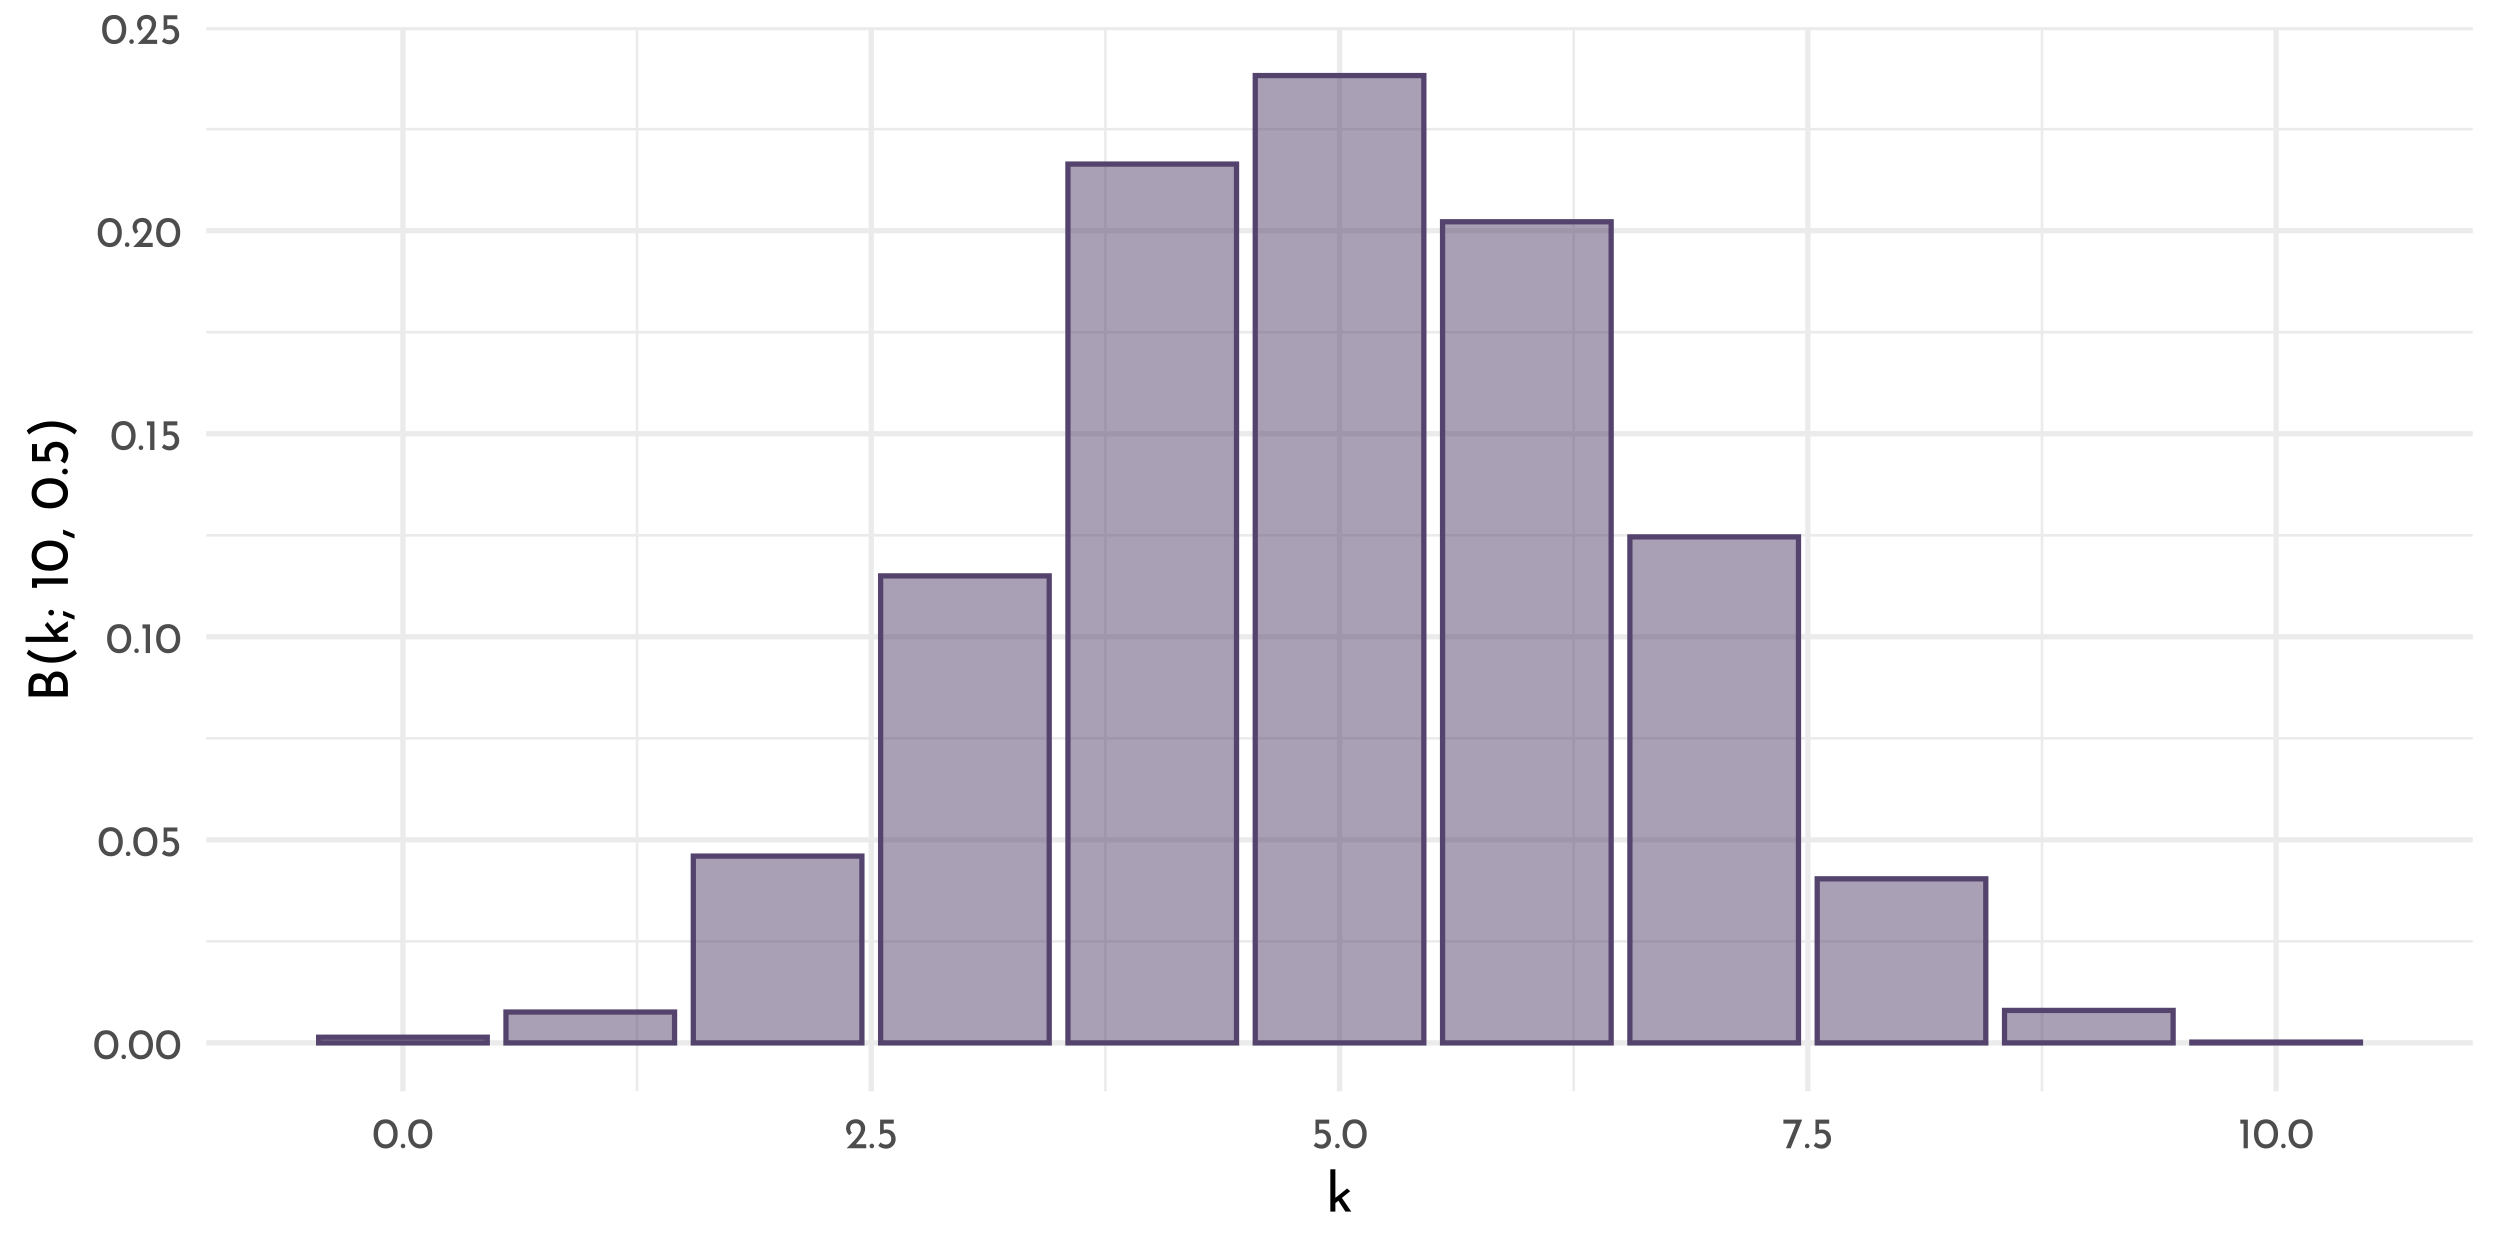
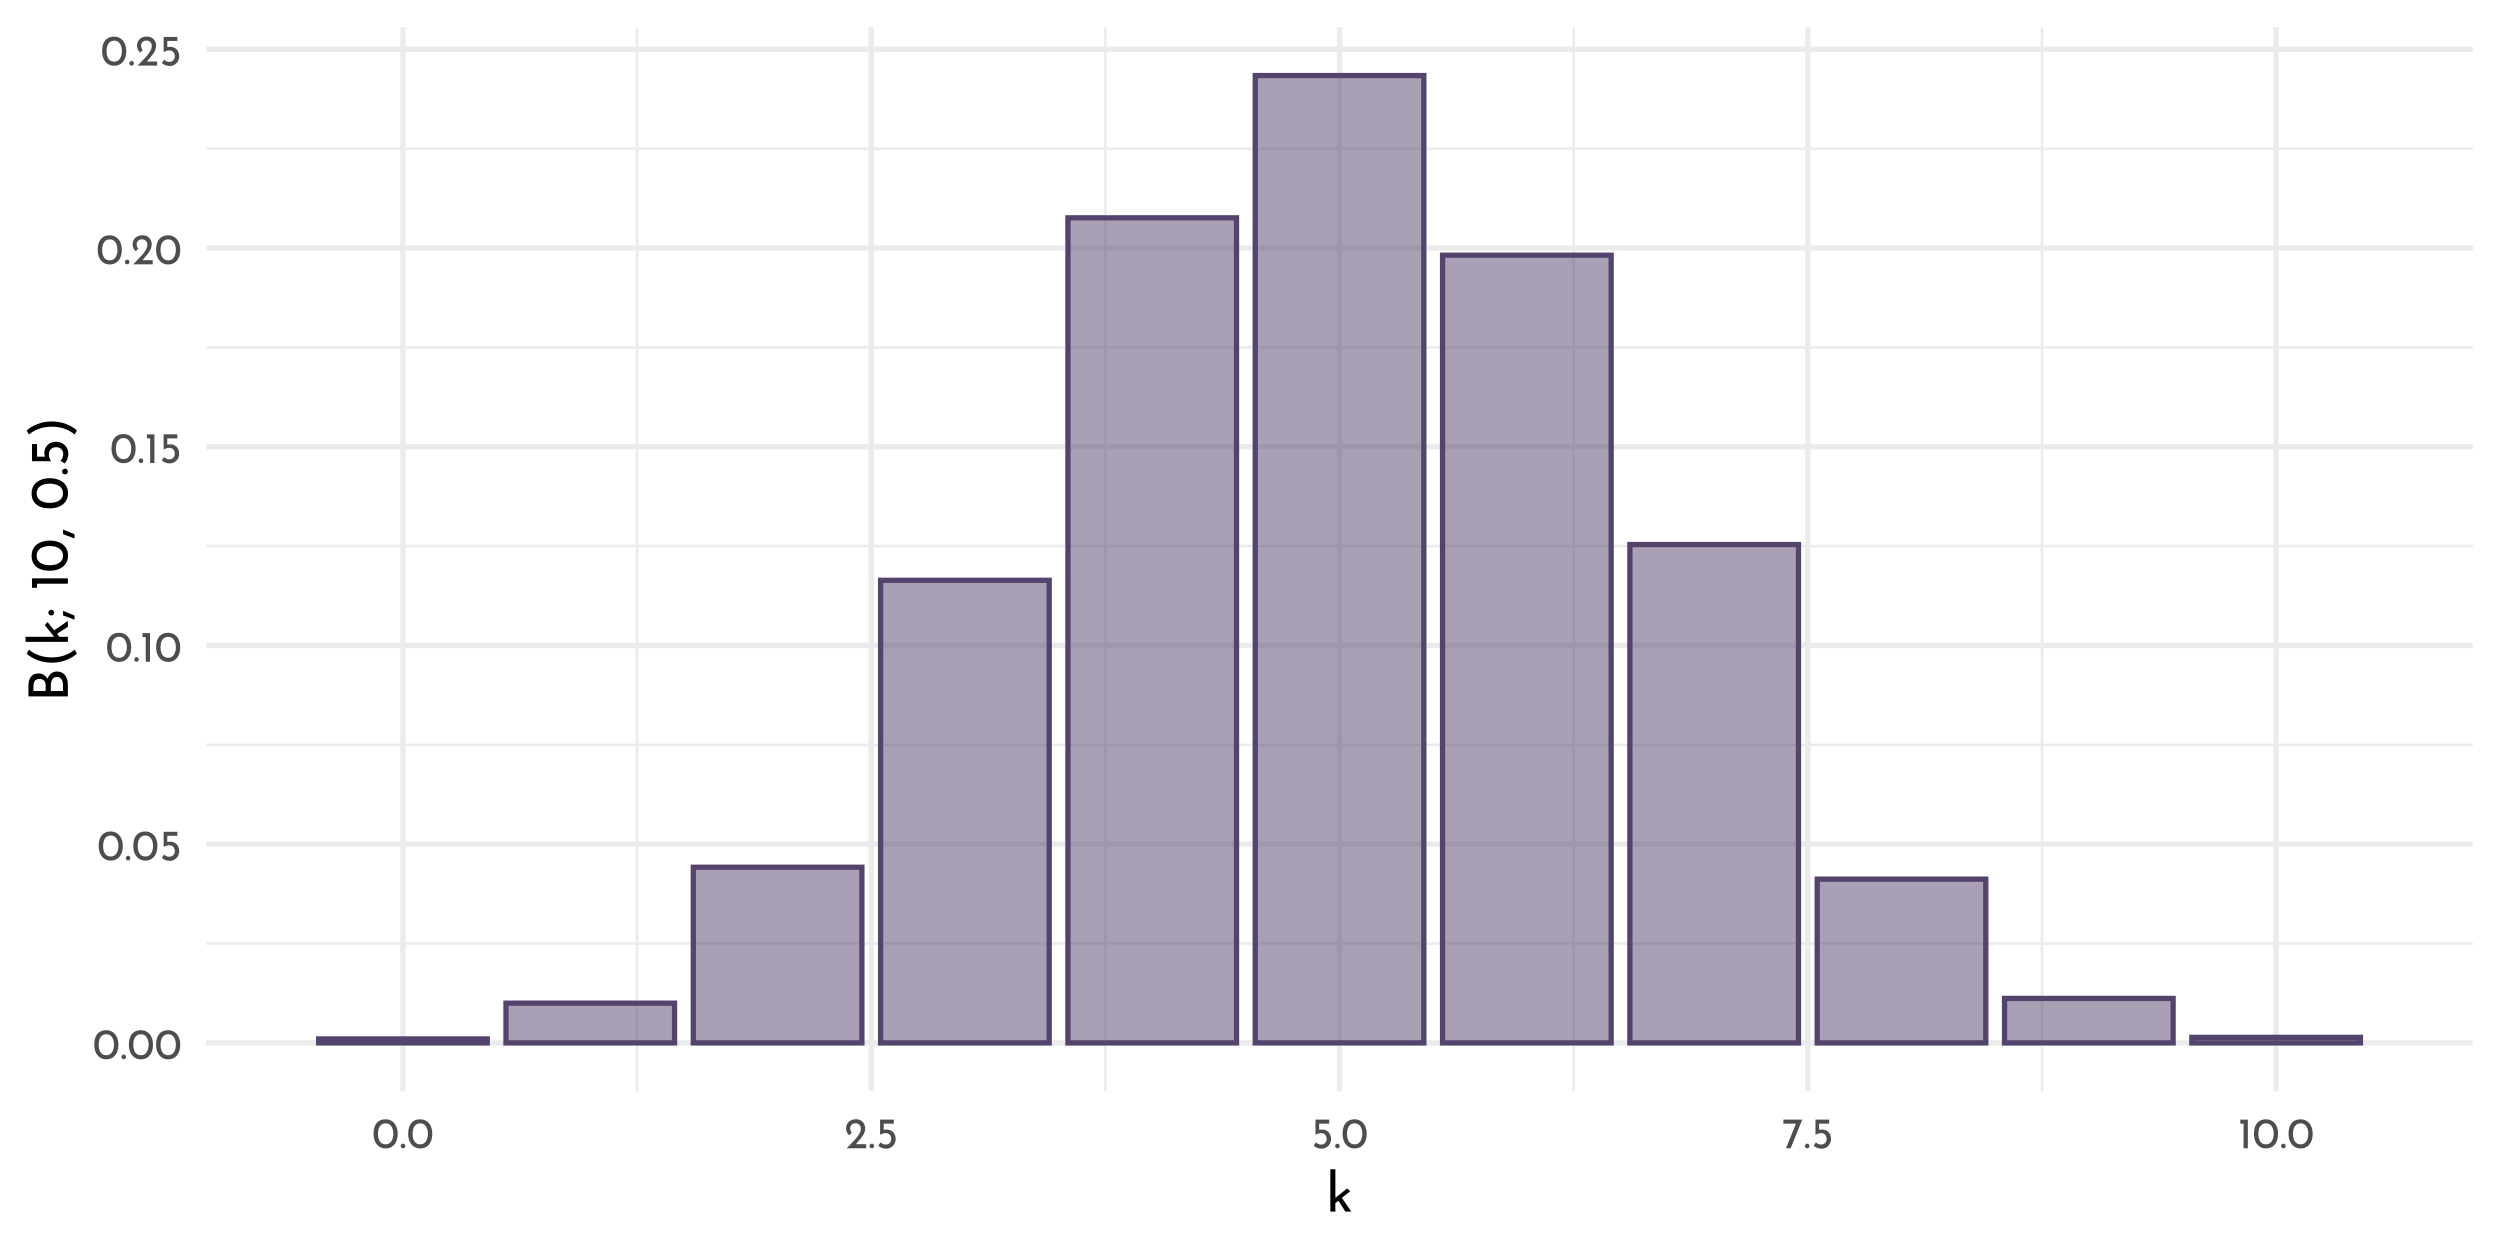
<svg xmlns="http://www.w3.org/2000/svg" xmlns:xlink="http://www.w3.org/1999/xlink" width="504pt" height="252pt" viewBox="0 0 504 252" version="1.1">
  <defs>
    <g>
      <symbol overflow="visible" id="glyph0-0">
        <path style="stroke:none;" d="" />
      </symbol>
      <symbol overflow="visible" id="glyph0-1">
        <path style="stroke:none;" d="M 2.75 0.031 C 2.27 0.031 1.848 -0.086 1.484 -0.328 C 1.117 -0.566 0.832 -0.906 0.625 -1.344 C 0.414 -1.789 0.312 -2.316 0.312 -2.922 C 0.312 -3.879 0.523 -4.609 0.953 -5.109 C 1.391 -5.609 1.988 -5.852 2.75 -5.844 C 3.219 -5.844 3.633 -5.723 4 -5.484 C 4.375 -5.254 4.66 -4.914 4.859 -4.469 C 5.066 -4.031 5.172 -3.516 5.172 -2.922 C 5.172 -2.305 5.066 -1.773 4.859 -1.328 C 4.66 -0.891 4.375 -0.551 4 -0.312 C 3.633 -0.082 3.219 0.031 2.75 0.031 Z M 2.734 -0.797 C 3.234 -0.797 3.613 -0.988 3.875 -1.375 C 4.145 -1.758 4.285 -2.281 4.297 -2.938 C 4.285 -3.57 4.145 -4.078 3.875 -4.453 C 3.613 -4.836 3.234 -5.031 2.734 -5.031 C 2.242 -5.031 1.863 -4.836 1.594 -4.453 C 1.332 -4.078 1.203 -3.566 1.203 -2.922 C 1.203 -2.266 1.332 -1.742 1.594 -1.359 C 1.863 -0.984 2.242 -0.797 2.734 -0.797 Z M 2.734 -0.797 " />
      </symbol>
      <symbol overflow="visible" id="glyph0-2">
        <path style="stroke:none;" d="M 0.297 -0.469 C 0.297 -0.594 0.344 -0.703 0.438 -0.797 C 0.531 -0.891 0.641 -0.938 0.766 -0.938 C 0.879 -0.938 0.984 -0.891 1.078 -0.797 C 1.172 -0.703 1.219 -0.594 1.219 -0.469 C 1.219 -0.332 1.172 -0.219 1.078 -0.125 C 0.984 -0.039 0.879 0 0.766 0 C 0.641 0 0.531 -0.039 0.438 -0.125 C 0.344 -0.219 0.297 -0.332 0.297 -0.469 Z M 0.297 -0.469 " />
      </symbol>
      <symbol overflow="visible" id="glyph0-3">
        <path style="stroke:none;" d="M 2.266 -3.781 C 2.641 -3.781 2.961 -3.691 3.234 -3.516 C 3.516 -3.348 3.723 -3.125 3.859 -2.844 C 4.004 -2.562 4.078 -2.242 4.078 -1.891 C 4.078 -1.523 3.992 -1.191 3.828 -0.891 C 3.66 -0.598 3.43 -0.363 3.141 -0.188 C 2.848 -0.008 2.52 0.078 2.156 0.078 C 1.852 0.078 1.555 0.02 1.266 -0.094 C 0.984 -0.207 0.754 -0.352 0.578 -0.531 L 1.031 -1.203 C 1.145 -1.066 1.297 -0.957 1.484 -0.875 C 1.68 -0.789 1.879 -0.75 2.078 -0.75 C 2.398 -0.75 2.664 -0.852 2.875 -1.062 C 3.082 -1.27 3.188 -1.535 3.188 -1.859 C 3.188 -2.223 3.086 -2.516 2.891 -2.734 C 2.703 -2.953 2.426 -3.062 2.062 -3.062 C 1.863 -3.062 1.676 -3.031 1.5 -2.969 C 1.32 -2.914 1.133 -2.836 0.938 -2.734 L 0.938 -5.781 L 3.703 -5.781 L 3.703 -4.969 L 1.672 -4.969 L 1.672 -3.719 C 1.859 -3.758 2.055 -3.781 2.266 -3.781 Z M 2.266 -3.781 " />
      </symbol>
      <symbol overflow="visible" id="glyph0-4">
        <path style="stroke:none;" d="M 1.984 -5.781 L 1.984 0 L 1.125 0 L 1.125 -4.969 L 0.469 -4.969 L 0.469 -5.781 Z M 1.984 -5.781 " />
      </symbol>
      <symbol overflow="visible" id="glyph0-5">
        <path style="stroke:none;" d="M 4.422 -0.828 L 4.422 0 L 0.469 0 L 0.766 -0.297 C 1.359 -0.891 1.82 -1.367 2.156 -1.734 C 2.5 -2.109 2.781 -2.484 3 -2.859 C 3.227 -3.242 3.344 -3.602 3.344 -3.938 C 3.344 -4.301 3.234 -4.578 3.016 -4.766 C 2.805 -4.953 2.551 -5.047 2.25 -5.047 C 2.008 -5.047 1.805 -4.992 1.641 -4.891 C 1.484 -4.785 1.367 -4.656 1.297 -4.5 C 1.223 -4.352 1.188 -4.207 1.188 -4.062 C 1.188 -3.688 1.301 -3.375 1.531 -3.125 L 1.016 -2.656 C 0.816 -2.77 0.656 -2.969 0.531 -3.25 C 0.414 -3.531 0.359 -3.789 0.359 -4.031 C 0.359 -4.352 0.438 -4.656 0.594 -4.938 C 0.758 -5.219 0.992 -5.441 1.297 -5.609 C 1.609 -5.773 1.973 -5.859 2.391 -5.859 C 2.742 -5.859 3.062 -5.773 3.344 -5.609 C 3.625 -5.441 3.836 -5.219 3.984 -4.938 C 4.141 -4.656 4.219 -4.348 4.219 -4.016 C 4.219 -3.68 4.141 -3.344 3.984 -3 C 3.828 -2.664 3.629 -2.352 3.391 -2.062 C 3.16 -1.77 2.852 -1.406 2.469 -0.969 L 2.344 -0.828 Z M 4.422 -0.828 " />
      </symbol>
      <symbol overflow="visible" id="glyph0-6">
        <path style="stroke:none;" d="M 4.062 -5.781 L 1.734 0 L 0.781 0 L 2.812 -4.969 L 0.266 -4.969 L 0.266 -5.781 Z M 4.062 -5.781 " />
      </symbol>
      <symbol overflow="visible" id="glyph1-0">
        <path style="stroke:none;" d="" />
      </symbol>
      <symbol overflow="visible" id="glyph1-1">
        <path style="stroke:none;" d="M 2.516 -2.188 L 1.906 -1.703 L 1.906 0 L 0.891 0 L 0.891 -8.531 L 1.906 -8.531 L 1.906 -2.766 L 4.266 -4.656 L 4.891 -4.109 L 3.219 -2.766 L 5.109 0 L 3.922 0 Z M 2.516 -2.188 " />
      </symbol>
      <symbol overflow="visible" id="glyph2-0">
        <path style="stroke:none;" d="" />
      </symbol>
      <symbol overflow="visible" id="glyph2-1">
        <path style="stroke:none;" d="M -4.125 -4.688 C -3.945 -5.145 -3.691 -5.504 -3.359 -5.766 C -3.035 -6.023 -2.66 -6.156 -2.234 -6.156 C -1.723 -6.156 -1.301 -6.031 -0.969 -5.781 C -0.633 -5.539 -0.391 -5.219 -0.234 -4.812 C -0.078 -4.414 0 -3.984 0 -3.516 L 0 -1.141 L -7.953 -1.141 L -7.953 -3.203 C -7.953 -4.016 -7.785 -4.645 -7.453 -5.094 C -7.117 -5.539 -6.617 -5.766 -5.953 -5.766 C -5.535 -5.766 -5.172 -5.672 -4.859 -5.484 C -4.547 -5.297 -4.301 -5.031 -4.125 -4.688 Z M -4.484 -2.219 L -4.484 -3.422 C -4.484 -3.828 -4.598 -4.133 -4.828 -4.344 C -5.066 -4.551 -5.367 -4.656 -5.734 -4.656 C -6.141 -4.656 -6.441 -4.531 -6.641 -4.281 C -6.836 -4.039 -6.938 -3.695 -6.938 -3.25 L -6.938 -2.219 Z M -0.984 -3.469 C -0.984 -3.926 -1.086 -4.305 -1.297 -4.609 C -1.504 -4.91 -1.812 -5.062 -2.219 -5.062 C -2.633 -5.062 -2.941 -4.895 -3.141 -4.562 C -3.336 -4.238 -3.438 -3.848 -3.438 -3.391 L -3.438 -2.219 L -0.984 -2.219 Z M -0.984 -3.469 " />
      </symbol>
      <symbol overflow="visible" id="glyph2-2">
        <path style="stroke:none;" d="M -3.25 -1.125 C -4.289 -1.125 -5.254 -1.301 -6.141 -1.656 C -7.035 -2.008 -7.758 -2.441 -8.312 -2.953 L -7.859 -3.766 C -7.316 -3.297 -6.648 -2.914 -5.859 -2.625 C -5.078 -2.332 -4.207 -2.188 -3.25 -2.188 C -2.281 -2.188 -1.398 -2.332 -0.609 -2.625 C 0.172 -2.914 0.828 -3.297 1.359 -3.766 L 1.828 -2.953 C 1.273 -2.441 0.551 -2.008 -0.344 -1.656 C -1.238 -1.301 -2.207 -1.125 -3.25 -1.125 Z M -3.25 -1.125 " />
      </symbol>
      <symbol overflow="visible" id="glyph2-3">
        <path style="stroke:none;" d="M -2.188 -2.516 L -1.703 -1.906 L 0 -1.906 L 0 -0.891 L -8.531 -0.891 L -8.531 -1.906 L -2.766 -1.906 L -4.656 -4.266 L -4.109 -4.891 L -2.766 -3.219 L 0 -5.109 L 0 -3.922 Z M -2.188 -2.516 " />
      </symbol>
      <symbol overflow="visible" id="glyph2-4">
        <path style="stroke:none;" d="M -3.359 -0.719 C -3.523 -0.719 -3.664 -0.773 -3.781 -0.891 C -3.895 -1.016 -3.953 -1.148 -3.953 -1.297 C -3.953 -1.43 -3.895 -1.555 -3.781 -1.672 C -3.664 -1.797 -3.523 -1.859 -3.359 -1.859 C -3.191 -1.859 -3.051 -1.801 -2.938 -1.688 C -2.832 -1.57 -2.781 -1.441 -2.781 -1.297 C -2.781 -1.141 -2.832 -1.004 -2.938 -0.891 C -3.051 -0.773 -3.191 -0.719 -3.359 -0.719 Z M 1.344 -0.703 L 1.344 0.125 C 0.664 -0.125 0.004 -0.367 -0.641 -0.609 L -0.969 -0.719 L -0.969 -1.656 Z M 1.344 -0.703 " />
      </symbol>
      <symbol overflow="visible" id="glyph2-5">
        <path style="stroke:none;" d="" />
      </symbol>
      <symbol overflow="visible" id="glyph2-6">
        <path style="stroke:none;" d="M -7.234 -2.484 L 0 -2.484 L 0 -1.406 L -6.219 -1.406 L -6.219 -0.578 L -7.234 -0.578 Z M -7.234 -2.484 " />
      </symbol>
      <symbol overflow="visible" id="glyph2-7">
        <path style="stroke:none;" d="M 0.031 -3.438 C 0.031 -2.844 -0.113 -2.316 -0.406 -1.859 C -0.707 -1.398 -1.133 -1.039 -1.688 -0.781 C -2.25 -0.52 -2.906 -0.391 -3.656 -0.391 C -4.844 -0.391 -5.75 -0.66 -6.375 -1.203 C -7.008 -1.742 -7.32 -2.488 -7.312 -3.438 C -7.312 -4.031 -7.164 -4.555 -6.875 -5.016 C -6.582 -5.473 -6.156 -5.828 -5.594 -6.078 C -5.039 -6.336 -4.395 -6.469 -3.656 -6.469 C -2.895 -6.469 -2.234 -6.336 -1.672 -6.078 C -1.117 -5.828 -0.691 -5.473 -0.391 -5.016 C -0.098 -4.555 0.039 -4.031 0.031 -3.438 Z M -0.984 -3.422 C -0.984 -4.047 -1.223 -4.523 -1.703 -4.859 C -2.191 -5.191 -2.848 -5.363 -3.672 -5.375 C -4.473 -5.363 -5.109 -5.191 -5.578 -4.859 C -6.055 -4.523 -6.297 -4.047 -6.297 -3.422 C -6.297 -2.805 -6.055 -2.332 -5.578 -2 C -5.098 -1.664 -4.457 -1.5 -3.656 -1.5 C -2.844 -1.5 -2.191 -1.664 -1.703 -2 C -1.223 -2.332 -0.984 -2.805 -0.984 -3.422 Z M -0.984 -3.422 " />
      </symbol>
      <symbol overflow="visible" id="glyph2-8">
        <path style="stroke:none;" d="M 0.578 -1.188 L 1.344 -0.875 L 1.344 -0.031 L 0.578 -0.312 C -0.316 -0.645 -0.832 -0.836 -0.969 -0.891 L -0.969 -1.828 Z M 0.578 -1.188 " />
      </symbol>
      <symbol overflow="visible" id="glyph2-9">
        <path style="stroke:none;" d="M -0.578 -0.375 C -0.742 -0.375 -0.883 -0.43 -1 -0.547 C -1.113 -0.66 -1.172 -0.797 -1.172 -0.953 C -1.172 -1.098 -1.113 -1.227 -1 -1.344 C -0.883 -1.469 -0.742 -1.531 -0.578 -1.531 C -0.41 -1.531 -0.27 -1.469 -0.156 -1.344 C -0.051 -1.227 0 -1.098 0 -0.953 C 0 -0.797 -0.051 -0.66 -0.156 -0.547 C -0.27 -0.43 -0.41 -0.375 -0.578 -0.375 Z M -0.578 -0.375 " />
      </symbol>
      <symbol overflow="visible" id="glyph2-10">
        <path style="stroke:none;" d="M -4.734 -2.828 C -4.734 -3.305 -4.625 -3.711 -4.406 -4.047 C -4.195 -4.391 -3.914 -4.648 -3.562 -4.828 C -3.207 -5.004 -2.805 -5.094 -2.359 -5.094 C -1.91 -5.094 -1.5 -4.988 -1.125 -4.781 C -0.75 -4.57 -0.453 -4.285 -0.234 -3.922 C -0.016 -3.555 0.094 -3.145 0.094 -2.688 C 0.094 -2.32 0.023 -1.957 -0.109 -1.594 C -0.254 -1.238 -0.438 -0.945 -0.656 -0.719 L -1.5 -1.281 C -1.332 -1.426 -1.195 -1.617 -1.094 -1.859 C -0.988 -2.109 -0.938 -2.359 -0.938 -2.609 C -0.938 -3.016 -1.066 -3.348 -1.328 -3.609 C -1.586 -3.867 -1.922 -4 -2.328 -4 C -2.773 -4 -3.133 -3.875 -3.406 -3.625 C -3.688 -3.375 -3.828 -3.023 -3.828 -2.578 C -3.828 -2.336 -3.789 -2.102 -3.719 -1.875 C -3.656 -1.656 -3.551 -1.422 -3.406 -1.172 L -7.234 -1.172 L -7.234 -4.625 L -6.219 -4.625 L -6.219 -2.094 L -4.641 -2.094 C -4.703 -2.32 -4.734 -2.566 -4.734 -2.828 Z M -4.734 -2.828 " />
      </symbol>
      <symbol overflow="visible" id="glyph2-11">
        <path style="stroke:none;" d="M -3.25 -3.438 C -2.207 -3.438 -1.234 -3.258 -0.328 -2.906 C 0.566 -2.562 1.285 -2.129 1.828 -1.609 L 1.359 -0.797 C 0.828 -1.266 0.172 -1.645 -0.609 -1.938 C -1.398 -2.227 -2.281 -2.375 -3.25 -2.375 C -4.207 -2.375 -5.078 -2.227 -5.859 -1.938 C -6.648 -1.645 -7.312 -1.266 -7.844 -0.797 L -8.312 -1.609 C -7.758 -2.129 -7.035 -2.562 -6.141 -2.906 C -5.254 -3.258 -4.289 -3.438 -3.25 -3.438 Z M -3.25 -3.438 " />
      </symbol>
    </g>
    <clipPath id="clip1">
      <path d="M 41.582 189 L 498.52 189 L 498.52 191 L 41.582 191 Z M 41.582 189 " />
    </clipPath>
    <clipPath id="clip2">
-       <path d="M 41.582 148 L 498.52 148 L 498.52 150 L 41.582 150 Z M 41.582 148 " />
+       <path d="M 41.582 149 L 498.52 149 L 498.52 151 L 41.582 151 Z M 41.582 149 " />
    </clipPath>
    <clipPath id="clip3">
-       <path d="M 41.582 107 L 498.52 107 L 498.52 109 L 41.582 109 Z M 41.582 107 " />
+       <path d="M 41.582 109 L 498.52 109 L 498.52 111 L 41.582 111 Z M 41.582 109 " />
    </clipPath>
    <clipPath id="clip4">
-       <path d="M 41.582 66 L 498.52 66 L 498.52 68 L 41.582 68 Z M 41.582 66 " />
+       <path d="M 41.582 69 L 498.52 69 L 498.52 71 L 41.582 71 Z M 41.582 69 " />
    </clipPath>
    <clipPath id="clip5">
-       <path d="M 41.582 25 L 498.52 25 L 498.52 27 L 41.582 27 Z M 41.582 25 " />
+       <path d="M 41.582 29 L 498.52 29 L 498.52 31 L 41.582 31 Z M 41.582 29 " />
    </clipPath>
    <clipPath id="clip6">
      <path d="M 128 5.48 L 129 5.48 L 129 220 L 128 220 Z M 128 5.48 " />
    </clipPath>
    <clipPath id="clip7">
      <path d="M 222 5.48 L 224 5.48 L 224 220 L 222 220 Z M 222 5.48 " />
    </clipPath>
    <clipPath id="clip8">
      <path d="M 316 5.48 L 318 5.48 L 318 220 L 316 220 Z M 316 5.48 " />
    </clipPath>
    <clipPath id="clip9">
      <path d="M 411 5.48 L 412 5.48 L 412 220 L 411 220 Z M 411 5.48 " />
    </clipPath>
    <clipPath id="clip10">
      <path d="M 41.582 209 L 498.52 209 L 498.52 211 L 41.582 211 Z M 41.582 209 " />
    </clipPath>
    <clipPath id="clip11">
-       <path d="M 41.582 168 L 498.52 168 L 498.52 170 L 41.582 170 Z M 41.582 168 " />
+       <path d="M 41.582 169 L 498.52 169 L 498.52 171 L 41.582 171 Z M 41.582 169 " />
    </clipPath>
    <clipPath id="clip12">
-       <path d="M 41.582 127 L 498.52 127 L 498.52 129 L 41.582 129 Z M 41.582 127 " />
+       <path d="M 41.582 129 L 498.52 129 L 498.52 131 L 41.582 131 Z M 41.582 129 " />
    </clipPath>
    <clipPath id="clip13">
-       <path d="M 41.582 86 L 498.52 86 L 498.52 88 L 41.582 88 Z M 41.582 86 " />
+       <path d="M 41.582 89 L 498.52 89 L 498.52 91 L 41.582 91 Z M 41.582 89 " />
    </clipPath>
    <clipPath id="clip14">
-       <path d="M 41.582 45 L 498.52 45 L 498.52 48 L 41.582 48 Z M 41.582 45 " />
+       <path d="M 41.582 49 L 498.52 49 L 498.52 51 L 41.582 51 Z M 41.582 49 " />
    </clipPath>
    <clipPath id="clip15">
-       <path d="M 41.582 5.48 L 498.52 5.48 L 498.52 7 L 41.582 7 Z M 41.582 5.48 " />
+       <path d="M 41.582 9 L 498.52 9 L 498.52 11 L 41.582 11 Z M 41.582 9 " />
    </clipPath>
    <clipPath id="clip16">
      <path d="M 80 5.48 L 82 5.48 L 82 220 L 80 220 Z M 80 5.48 " />
    </clipPath>
    <clipPath id="clip17">
      <path d="M 175 5.48 L 177 5.48 L 177 220 L 175 220 Z M 175 5.48 " />
    </clipPath>
    <clipPath id="clip18">
      <path d="M 269 5.48 L 271 5.48 L 271 220 L 269 220 Z M 269 5.48 " />
    </clipPath>
    <clipPath id="clip19">
      <path d="M 363 5.48 L 365 5.48 L 365 220 L 363 220 Z M 363 5.48 " />
    </clipPath>
    <clipPath id="clip20">
      <path d="M 458 5.48 L 460 5.48 L 460 220 L 458 220 Z M 458 5.48 " />
    </clipPath>
  </defs>
  <g id="surface9">
    <rect x="0" y="0" width="504" height="252" style="fill:rgb(100%,100%,100%);fill-opacity:1;stroke:none;" />
    <g clip-path="url(#clip1)" clip-rule="nonzero">
-       <path style="fill:none;stroke-width:0.533;stroke-linecap:butt;stroke-linejoin:round;stroke:rgb(92.157%,92.157%,92.157%);stroke-opacity:1;stroke-miterlimit:10;" d="M 41.582 189.781 L 498.52 189.781 " />
+       <path style="fill:none;stroke-width:0.533;stroke-linecap:butt;stroke-linejoin:round;stroke:rgb(92.157%,92.157%,92.157%);stroke-opacity:1;stroke-miterlimit:10;" d="M 41.582 190.219 L 498.52 190.219 " />
    </g>
    <g clip-path="url(#clip2)" clip-rule="nonzero">
-       <path style="fill:none;stroke-width:0.533;stroke-linecap:butt;stroke-linejoin:round;stroke:rgb(92.157%,92.157%,92.157%);stroke-opacity:1;stroke-miterlimit:10;" d="M 41.582 148.844 L 498.52 148.844 " />
+       <path style="fill:none;stroke-width:0.533;stroke-linecap:butt;stroke-linejoin:round;stroke:rgb(92.157%,92.157%,92.157%);stroke-opacity:1;stroke-miterlimit:10;" d="M 41.582 150.156 L 498.52 150.156 " />
    </g>
    <g clip-path="url(#clip3)" clip-rule="nonzero">
-       <path style="fill:none;stroke-width:0.533;stroke-linecap:butt;stroke-linejoin:round;stroke:rgb(92.157%,92.157%,92.157%);stroke-opacity:1;stroke-miterlimit:10;" d="M 41.582 107.91 L 498.52 107.91 " />
+       <path style="fill:none;stroke-width:0.533;stroke-linecap:butt;stroke-linejoin:round;stroke:rgb(92.157%,92.157%,92.157%);stroke-opacity:1;stroke-miterlimit:10;" d="M 41.582 110.094 L 498.52 110.094 " />
    </g>
    <g clip-path="url(#clip4)" clip-rule="nonzero">
-       <path style="fill:none;stroke-width:0.533;stroke-linecap:butt;stroke-linejoin:round;stroke:rgb(92.157%,92.157%,92.157%);stroke-opacity:1;stroke-miterlimit:10;" d="M 41.582 66.973 L 498.52 66.973 " />
+       <path style="fill:none;stroke-width:0.533;stroke-linecap:butt;stroke-linejoin:round;stroke:rgb(92.157%,92.157%,92.157%);stroke-opacity:1;stroke-miterlimit:10;" d="M 41.582 70.035 L 498.52 70.035 " />
    </g>
    <g clip-path="url(#clip5)" clip-rule="nonzero">
-       <path style="fill:none;stroke-width:0.533;stroke-linecap:butt;stroke-linejoin:round;stroke:rgb(92.157%,92.157%,92.157%);stroke-opacity:1;stroke-miterlimit:10;" d="M 41.582 26.039 L 498.52 26.039 " />
+       <path style="fill:none;stroke-width:0.533;stroke-linecap:butt;stroke-linejoin:round;stroke:rgb(92.157%,92.157%,92.157%);stroke-opacity:1;stroke-miterlimit:10;" d="M 41.582 29.973 L 498.52 29.973 " />
    </g>
    <g clip-path="url(#clip6)" clip-rule="nonzero">
      <path style="fill:none;stroke-width:0.533;stroke-linecap:butt;stroke-linejoin:round;stroke:rgb(92.157%,92.157%,92.157%);stroke-opacity:1;stroke-miterlimit:10;" d="M 128.438 220 L 128.438 5.48 " />
    </g>
    <g clip-path="url(#clip7)" clip-rule="nonzero">
      <path style="fill:none;stroke-width:0.533;stroke-linecap:butt;stroke-linejoin:round;stroke:rgb(92.157%,92.157%,92.157%);stroke-opacity:1;stroke-miterlimit:10;" d="M 222.848 220 L 222.848 5.48 " />
    </g>
    <g clip-path="url(#clip8)" clip-rule="nonzero">
      <path style="fill:none;stroke-width:0.533;stroke-linecap:butt;stroke-linejoin:round;stroke:rgb(92.157%,92.157%,92.157%);stroke-opacity:1;stroke-miterlimit:10;" d="M 317.258 220 L 317.258 5.48 " />
    </g>
    <g clip-path="url(#clip9)" clip-rule="nonzero">
      <path style="fill:none;stroke-width:0.533;stroke-linecap:butt;stroke-linejoin:round;stroke:rgb(92.157%,92.157%,92.157%);stroke-opacity:1;stroke-miterlimit:10;" d="M 411.664 220 L 411.664 5.48 " />
    </g>
    <g clip-path="url(#clip10)" clip-rule="nonzero">
      <path style="fill:none;stroke-width:1.067;stroke-linecap:butt;stroke-linejoin:round;stroke:rgb(92.157%,92.157%,92.157%);stroke-opacity:1;stroke-miterlimit:10;" d="M 41.582 210.25 L 498.52 210.25 " />
    </g>
    <g clip-path="url(#clip11)" clip-rule="nonzero">
-       <path style="fill:none;stroke-width:1.067;stroke-linecap:butt;stroke-linejoin:round;stroke:rgb(92.157%,92.157%,92.157%);stroke-opacity:1;stroke-miterlimit:10;" d="M 41.582 169.312 L 498.52 169.312 " />
+       <path style="fill:none;stroke-width:1.067;stroke-linecap:butt;stroke-linejoin:round;stroke:rgb(92.157%,92.157%,92.157%);stroke-opacity:1;stroke-miterlimit:10;" d="M 41.582 170.188 L 498.52 170.188 " />
    </g>
    <g clip-path="url(#clip12)" clip-rule="nonzero">
-       <path style="fill:none;stroke-width:1.067;stroke-linecap:butt;stroke-linejoin:round;stroke:rgb(92.157%,92.157%,92.157%);stroke-opacity:1;stroke-miterlimit:10;" d="M 41.582 128.379 L 498.52 128.379 " />
+       <path style="fill:none;stroke-width:1.067;stroke-linecap:butt;stroke-linejoin:round;stroke:rgb(92.157%,92.157%,92.157%);stroke-opacity:1;stroke-miterlimit:10;" d="M 41.582 130.125 L 498.52 130.125 " />
    </g>
    <g clip-path="url(#clip13)" clip-rule="nonzero">
-       <path style="fill:none;stroke-width:1.067;stroke-linecap:butt;stroke-linejoin:round;stroke:rgb(92.157%,92.157%,92.157%);stroke-opacity:1;stroke-miterlimit:10;" d="M 41.582 87.441 L 498.52 87.441 " />
+       <path style="fill:none;stroke-width:1.067;stroke-linecap:butt;stroke-linejoin:round;stroke:rgb(92.157%,92.157%,92.157%);stroke-opacity:1;stroke-miterlimit:10;" d="M 41.582 90.066 L 498.52 90.066 " />
    </g>
    <g clip-path="url(#clip14)" clip-rule="nonzero">
-       <path style="fill:none;stroke-width:1.067;stroke-linecap:butt;stroke-linejoin:round;stroke:rgb(92.157%,92.157%,92.157%);stroke-opacity:1;stroke-miterlimit:10;" d="M 41.582 46.504 L 498.52 46.504 " />
+       <path style="fill:none;stroke-width:1.067;stroke-linecap:butt;stroke-linejoin:round;stroke:rgb(92.157%,92.157%,92.157%);stroke-opacity:1;stroke-miterlimit:10;" d="M 41.582 50.004 L 498.52 50.004 " />
    </g>
    <g clip-path="url(#clip15)" clip-rule="nonzero">
-       <path style="fill:none;stroke-width:1.067;stroke-linecap:butt;stroke-linejoin:round;stroke:rgb(92.157%,92.157%,92.157%);stroke-opacity:1;stroke-miterlimit:10;" d="M 41.582 5.57 L 498.52 5.57 " />
+       <path style="fill:none;stroke-width:1.067;stroke-linecap:butt;stroke-linejoin:round;stroke:rgb(92.157%,92.157%,92.157%);stroke-opacity:1;stroke-miterlimit:10;" d="M 41.582 9.941 L 498.52 9.941 " />
    </g>
    <g clip-path="url(#clip16)" clip-rule="nonzero">
      <path style="fill:none;stroke-width:1.067;stroke-linecap:butt;stroke-linejoin:round;stroke:rgb(92.157%,92.157%,92.157%);stroke-opacity:1;stroke-miterlimit:10;" d="M 81.234 220 L 81.234 5.48 " />
    </g>
    <g clip-path="url(#clip17)" clip-rule="nonzero">
      <path style="fill:none;stroke-width:1.067;stroke-linecap:butt;stroke-linejoin:round;stroke:rgb(92.157%,92.157%,92.157%);stroke-opacity:1;stroke-miterlimit:10;" d="M 175.645 220 L 175.645 5.48 " />
    </g>
    <g clip-path="url(#clip18)" clip-rule="nonzero">
      <path style="fill:none;stroke-width:1.067;stroke-linecap:butt;stroke-linejoin:round;stroke:rgb(92.157%,92.157%,92.157%);stroke-opacity:1;stroke-miterlimit:10;" d="M 270.051 220 L 270.051 5.48 " />
    </g>
    <g clip-path="url(#clip19)" clip-rule="nonzero">
      <path style="fill:none;stroke-width:1.067;stroke-linecap:butt;stroke-linejoin:round;stroke:rgb(92.157%,92.157%,92.157%);stroke-opacity:1;stroke-miterlimit:10;" d="M 364.461 220 L 364.461 5.48 " />
    </g>
    <g clip-path="url(#clip20)" clip-rule="nonzero">
      <path style="fill:none;stroke-width:1.067;stroke-linecap:butt;stroke-linejoin:round;stroke:rgb(92.157%,92.157%,92.157%);stroke-opacity:1;stroke-miterlimit:10;" d="M 458.867 220 L 458.867 5.48 " />
    </g>
-     <path style="fill-rule:nonzero;fill:rgb(32.941%,26.275%,42.745%);fill-opacity:0.502;stroke-width:1.067;stroke-linecap:square;stroke-linejoin:miter;stroke:rgb(32.941%,26.275%,42.745%);stroke-opacity:1;stroke-miterlimit:10;" d="M 64.242 210.25 L 98.23 210.25 L 98.23 209.105 L 64.242 209.105 Z M 64.242 210.25 " />
-     <path style="fill-rule:nonzero;fill:rgb(32.941%,26.275%,42.745%);fill-opacity:0.502;stroke-width:1.067;stroke-linecap:square;stroke-linejoin:miter;stroke:rgb(32.941%,26.275%,42.745%);stroke-opacity:1;stroke-miterlimit:10;" d="M 102.004 210.25 L 135.992 210.25 L 135.992 204.027 L 102.004 204.027 Z M 102.004 210.25 " />
-     <path style="fill-rule:nonzero;fill:rgb(32.941%,26.275%,42.745%);fill-opacity:0.502;stroke-width:1.067;stroke-linecap:square;stroke-linejoin:miter;stroke:rgb(32.941%,26.275%,42.745%);stroke-opacity:1;stroke-miterlimit:10;" d="M 139.77 210.25 L 173.758 210.25 L 173.758 172.59 L 139.77 172.59 Z M 139.77 210.25 " />
-     <path style="fill-rule:nonzero;fill:rgb(32.941%,26.275%,42.745%);fill-opacity:0.502;stroke-width:1.067;stroke-linecap:square;stroke-linejoin:miter;stroke:rgb(32.941%,26.275%,42.745%);stroke-opacity:1;stroke-miterlimit:10;" d="M 177.531 210.25 L 211.52 210.25 L 211.52 116.098 L 177.531 116.098 Z M 177.531 210.25 " />
-     <path style="fill-rule:nonzero;fill:rgb(32.941%,26.275%,42.745%);fill-opacity:0.502;stroke-width:1.067;stroke-linecap:square;stroke-linejoin:miter;stroke:rgb(32.941%,26.275%,42.745%);stroke-opacity:1;stroke-miterlimit:10;" d="M 215.297 210.25 L 249.285 210.25 L 249.285 33.078 L 215.297 33.078 Z M 215.297 210.25 " />
+     <path style="fill-rule:nonzero;fill:rgb(32.941%,26.275%,42.745%);fill-opacity:0.502;stroke-width:1.067;stroke-linecap:square;stroke-linejoin:miter;stroke:rgb(32.941%,26.275%,42.745%);stroke-opacity:1;stroke-miterlimit:10;" d="M 64.242 210.25 L 98.23 210.25 L 98.23 209.449 L 64.242 209.449 Z M 64.242 210.25 " />
+     <path style="fill-rule:nonzero;fill:rgb(32.941%,26.275%,42.745%);fill-opacity:0.502;stroke-width:1.067;stroke-linecap:square;stroke-linejoin:miter;stroke:rgb(32.941%,26.275%,42.745%);stroke-opacity:1;stroke-miterlimit:10;" d="M 102.004 210.25 L 135.992 210.25 L 135.992 202.238 L 102.004 202.238 Z M 102.004 210.25 " />
+     <path style="fill-rule:nonzero;fill:rgb(32.941%,26.275%,42.745%);fill-opacity:0.502;stroke-width:1.067;stroke-linecap:square;stroke-linejoin:miter;stroke:rgb(32.941%,26.275%,42.745%);stroke-opacity:1;stroke-miterlimit:10;" d="M 139.77 210.25 L 173.758 210.25 L 173.758 174.836 L 139.77 174.836 Z M 139.77 210.25 " />
+     <path style="fill-rule:nonzero;fill:rgb(32.941%,26.275%,42.745%);fill-opacity:0.502;stroke-width:1.067;stroke-linecap:square;stroke-linejoin:miter;stroke:rgb(32.941%,26.275%,42.745%);stroke-opacity:1;stroke-miterlimit:10;" d="M 177.531 210.25 L 211.52 210.25 L 211.52 116.988 L 177.531 116.988 Z M 177.531 210.25 " />
+     <path style="fill-rule:nonzero;fill:rgb(32.941%,26.275%,42.745%);fill-opacity:0.502;stroke-width:1.067;stroke-linecap:square;stroke-linejoin:miter;stroke:rgb(32.941%,26.275%,42.745%);stroke-opacity:1;stroke-miterlimit:10;" d="M 215.297 210.25 L 249.285 210.25 L 249.285 43.914 L 215.297 43.914 Z M 215.297 210.25 " />
    <path style="fill-rule:nonzero;fill:rgb(32.941%,26.275%,42.745%);fill-opacity:0.502;stroke-width:1.067;stroke-linecap:square;stroke-linejoin:miter;stroke:rgb(32.941%,26.275%,42.745%);stroke-opacity:1;stroke-miterlimit:10;" d="M 253.059 210.25 L 287.047 210.25 L 287.047 15.23 L 253.059 15.23 Z M 253.059 210.25 " />
-     <path style="fill-rule:nonzero;fill:rgb(32.941%,26.275%,42.745%);fill-opacity:0.502;stroke-width:1.067;stroke-linecap:square;stroke-linejoin:miter;stroke:rgb(32.941%,26.275%,42.745%);stroke-opacity:1;stroke-miterlimit:10;" d="M 290.82 210.25 L 324.809 210.25 L 324.809 44.707 L 290.82 44.707 Z M 290.82 210.25 " />
-     <path style="fill-rule:nonzero;fill:rgb(32.941%,26.275%,42.745%);fill-opacity:0.502;stroke-width:1.067;stroke-linecap:square;stroke-linejoin:miter;stroke:rgb(32.941%,26.275%,42.745%);stroke-opacity:1;stroke-miterlimit:10;" d="M 328.586 210.25 L 362.574 210.25 L 362.574 108.238 L 328.586 108.238 Z M 328.586 210.25 " />
-     <path style="fill-rule:nonzero;fill:rgb(32.941%,26.275%,42.745%);fill-opacity:0.502;stroke-width:1.067;stroke-linecap:square;stroke-linejoin:miter;stroke:rgb(32.941%,26.275%,42.745%);stroke-opacity:1;stroke-miterlimit:10;" d="M 366.348 210.25 L 400.336 210.25 L 400.336 177.172 L 366.348 177.172 Z M 366.348 210.25 " />
-     <path style="fill-rule:nonzero;fill:rgb(32.941%,26.275%,42.745%);fill-opacity:0.502;stroke-width:1.067;stroke-linecap:square;stroke-linejoin:miter;stroke:rgb(32.941%,26.275%,42.745%);stroke-opacity:1;stroke-miterlimit:10;" d="M 404.113 210.25 L 438.102 210.25 L 438.102 203.699 L 404.113 203.699 Z M 404.113 210.25 " />
-     <path style="fill-rule:nonzero;fill:rgb(32.941%,26.275%,42.745%);fill-opacity:0.502;stroke-width:1.067;stroke-linecap:square;stroke-linejoin:miter;stroke:rgb(32.941%,26.275%,42.745%);stroke-opacity:1;stroke-miterlimit:10;" d="M 441.875 210.25 L 475.863 210.25 L 475.863 210.086 L 441.875 210.086 Z M 441.875 210.25 " />
+     <path style="fill-rule:nonzero;fill:rgb(32.941%,26.275%,42.745%);fill-opacity:0.502;stroke-width:1.067;stroke-linecap:square;stroke-linejoin:miter;stroke:rgb(32.941%,26.275%,42.745%);stroke-opacity:1;stroke-miterlimit:10;" d="M 290.82 210.25 L 324.809 210.25 L 324.809 51.445 L 290.82 51.445 Z M 290.82 210.25 " />
+     <path style="fill-rule:nonzero;fill:rgb(32.941%,26.275%,42.745%);fill-opacity:0.502;stroke-width:1.067;stroke-linecap:square;stroke-linejoin:miter;stroke:rgb(32.941%,26.275%,42.745%);stroke-opacity:1;stroke-miterlimit:10;" d="M 328.586 210.25 L 362.574 210.25 L 362.574 109.777 L 328.586 109.777 Z M 328.586 210.25 " />
+     <path style="fill-rule:nonzero;fill:rgb(32.941%,26.275%,42.745%);fill-opacity:0.502;stroke-width:1.067;stroke-linecap:square;stroke-linejoin:miter;stroke:rgb(32.941%,26.275%,42.745%);stroke-opacity:1;stroke-miterlimit:10;" d="M 366.348 210.25 L 400.336 210.25 L 400.336 177.238 L 366.348 177.238 Z M 366.348 210.25 " />
+     <path style="fill-rule:nonzero;fill:rgb(32.941%,26.275%,42.745%);fill-opacity:0.502;stroke-width:1.067;stroke-linecap:square;stroke-linejoin:miter;stroke:rgb(32.941%,26.275%,42.745%);stroke-opacity:1;stroke-miterlimit:10;" d="M 404.113 210.25 L 438.102 210.25 L 438.102 201.277 L 404.113 201.277 Z M 404.113 210.25 " />
+     <path style="fill-rule:nonzero;fill:rgb(32.941%,26.275%,42.745%);fill-opacity:0.502;stroke-width:1.067;stroke-linecap:square;stroke-linejoin:miter;stroke:rgb(32.941%,26.275%,42.745%);stroke-opacity:1;stroke-miterlimit:10;" d="M 441.875 210.25 L 475.863 210.25 L 475.863 209.129 L 441.875 209.129 Z M 441.875 210.25 " />
    <g style="fill:rgb(30.196%,30.196%,30.196%);fill-opacity:1;">
      <use xlink:href="#glyph0-1" x="18.691" y="213.531" />
      <use xlink:href="#glyph0-2" x="24.183" y="213.531" />
      <use xlink:href="#glyph0-1" x="25.67" y="213.531" />
      <use xlink:href="#glyph0-1" x="31.161" y="213.531" />
    </g>
    <g style="fill:rgb(30.196%,30.196%,30.196%);fill-opacity:1;">
-       <use xlink:href="#glyph0-1" x="19.582" y="172.594" />
-       <use xlink:href="#glyph0-2" x="25.073" y="172.594" />
-       <use xlink:href="#glyph0-1" x="26.56" y="172.594" />
-       <use xlink:href="#glyph0-3" x="32.052" y="172.594" />
-     </g>
-     <g style="fill:rgb(30.196%,30.196%,30.196%);fill-opacity:1;">
-       <use xlink:href="#glyph0-1" x="21.277" y="131.66" />
-       <use xlink:href="#glyph0-2" x="26.769" y="131.66" />
-       <use xlink:href="#glyph0-4" x="28.256" y="131.66" />
-       <use xlink:href="#glyph0-1" x="31.16" y="131.66" />
-     </g>
-     <g style="fill:rgb(30.196%,30.196%,30.196%);fill-opacity:1;">
-       <use xlink:href="#glyph0-1" x="22.168" y="90.723" />
-       <use xlink:href="#glyph0-2" x="27.659" y="90.723" />
-       <use xlink:href="#glyph0-4" x="29.146" y="90.723" />
-       <use xlink:href="#glyph0-3" x="32.05" y="90.723" />
-     </g>
-     <g style="fill:rgb(30.196%,30.196%,30.196%);fill-opacity:1;">
-       <use xlink:href="#glyph0-1" x="19.387" y="49.789" />
-       <use xlink:href="#glyph0-2" x="24.878" y="49.789" />
-       <use xlink:href="#glyph0-5" x="26.365" y="49.789" />
-       <use xlink:href="#glyph0-1" x="31.161" y="49.789" />
-     </g>
-     <g style="fill:rgb(30.196%,30.196%,30.196%);fill-opacity:1;">
-       <use xlink:href="#glyph0-1" x="20.277" y="8.852" />
-       <use xlink:href="#glyph0-2" x="25.769" y="8.852" />
-       <use xlink:href="#glyph0-5" x="27.256" y="8.852" />
-       <use xlink:href="#glyph0-3" x="32.052" y="8.852" />
+       <use xlink:href="#glyph0-1" x="19.582" y="173.469" />
+       <use xlink:href="#glyph0-2" x="25.073" y="173.469" />
+       <use xlink:href="#glyph0-1" x="26.56" y="173.469" />
+       <use xlink:href="#glyph0-3" x="32.052" y="173.469" />
+     </g>
+     <g style="fill:rgb(30.196%,30.196%,30.196%);fill-opacity:1;">
+       <use xlink:href="#glyph0-1" x="21.277" y="133.41" />
+       <use xlink:href="#glyph0-2" x="26.769" y="133.41" />
+       <use xlink:href="#glyph0-4" x="28.256" y="133.41" />
+       <use xlink:href="#glyph0-1" x="31.16" y="133.41" />
+     </g>
+     <g style="fill:rgb(30.196%,30.196%,30.196%);fill-opacity:1;">
+       <use xlink:href="#glyph0-1" x="22.168" y="93.348" />
+       <use xlink:href="#glyph0-2" x="27.659" y="93.348" />
+       <use xlink:href="#glyph0-4" x="29.146" y="93.348" />
+       <use xlink:href="#glyph0-3" x="32.05" y="93.348" />
+     </g>
+     <g style="fill:rgb(30.196%,30.196%,30.196%);fill-opacity:1;">
+       <use xlink:href="#glyph0-1" x="19.387" y="53.285" />
+       <use xlink:href="#glyph0-2" x="24.878" y="53.285" />
+       <use xlink:href="#glyph0-5" x="26.365" y="53.285" />
+       <use xlink:href="#glyph0-1" x="31.161" y="53.285" />
+     </g>
+     <g style="fill:rgb(30.196%,30.196%,30.196%);fill-opacity:1;">
+       <use xlink:href="#glyph0-1" x="20.277" y="13.227" />
+       <use xlink:href="#glyph0-2" x="25.769" y="13.227" />
+       <use xlink:href="#glyph0-5" x="27.256" y="13.227" />
+       <use xlink:href="#glyph0-3" x="32.052" y="13.227" />
    </g>
    <g style="fill:rgb(30.196%,30.196%,30.196%);fill-opacity:1;">
      <use xlink:href="#glyph0-1" x="75" y="231.496" />
      <use xlink:href="#glyph0-2" x="80.491" y="231.496" />
      <use xlink:href="#glyph0-1" x="81.978" y="231.496" />
    </g>
    <g style="fill:rgb(30.196%,30.196%,30.196%);fill-opacity:1;">
      <use xlink:href="#glyph0-5" x="170.203" y="231.496" />
      <use xlink:href="#glyph0-2" x="174.999" y="231.496" />
      <use xlink:href="#glyph0-3" x="176.486" y="231.496" />
    </g>
    <g style="fill:rgb(30.196%,30.196%,30.196%);fill-opacity:1;">
      <use xlink:href="#glyph0-3" x="264.262" y="231.496" />
      <use xlink:href="#glyph0-2" x="268.864" y="231.496" />
      <use xlink:href="#glyph0-1" x="270.351" y="231.496" />
    </g>
    <g style="fill:rgb(30.196%,30.196%,30.196%);fill-opacity:1;">
      <use xlink:href="#glyph0-6" x="359.262" y="231.496" />
      <use xlink:href="#glyph0-2" x="363.574" y="231.496" />
      <use xlink:href="#glyph0-3" x="365.061" y="231.496" />
    </g>
    <g style="fill:rgb(30.196%,30.196%,30.196%);fill-opacity:1;">
      <use xlink:href="#glyph0-4" x="451.18" y="231.496" />
      <use xlink:href="#glyph0-1" x="454.084" y="231.496" />
      <use xlink:href="#glyph0-2" x="459.575" y="231.496" />
      <use xlink:href="#glyph0-1" x="461.062" y="231.496" />
    </g>
    <g style="fill:rgb(0%,0%,0%);fill-opacity:1;">
      <use xlink:href="#glyph1-1" x="267.305" y="244.254" />
    </g>
    <g style="fill:rgb(0%,0%,0%);fill-opacity:1;">
      <use xlink:href="#glyph2-1" x="13.684" y="141.531" />
      <use xlink:href="#glyph2-2" x="13.684" y="134.722" />
      <use xlink:href="#glyph2-3" x="13.684" y="130.289" />
      <use xlink:href="#glyph2-4" x="13.684" y="124.8" />
      <use xlink:href="#glyph2-5" x="13.684" y="122.556" />
      <use xlink:href="#glyph2-6" x="13.684" y="119.08" />
      <use xlink:href="#glyph2-7" x="13.684" y="115.45" />
      <use xlink:href="#glyph2-8" x="13.684" y="108.586" />
      <use xlink:href="#glyph2-5" x="13.684" y="106.353" />
      <use xlink:href="#glyph2-7" x="13.684" y="102.877" />
      <use xlink:href="#glyph2-9" x="13.684" y="96.013" />
      <use xlink:href="#glyph2-10" x="13.684" y="94.154" />
      <use xlink:href="#glyph2-11" x="13.684" y="88.401" />
    </g>
  </g>
</svg>
